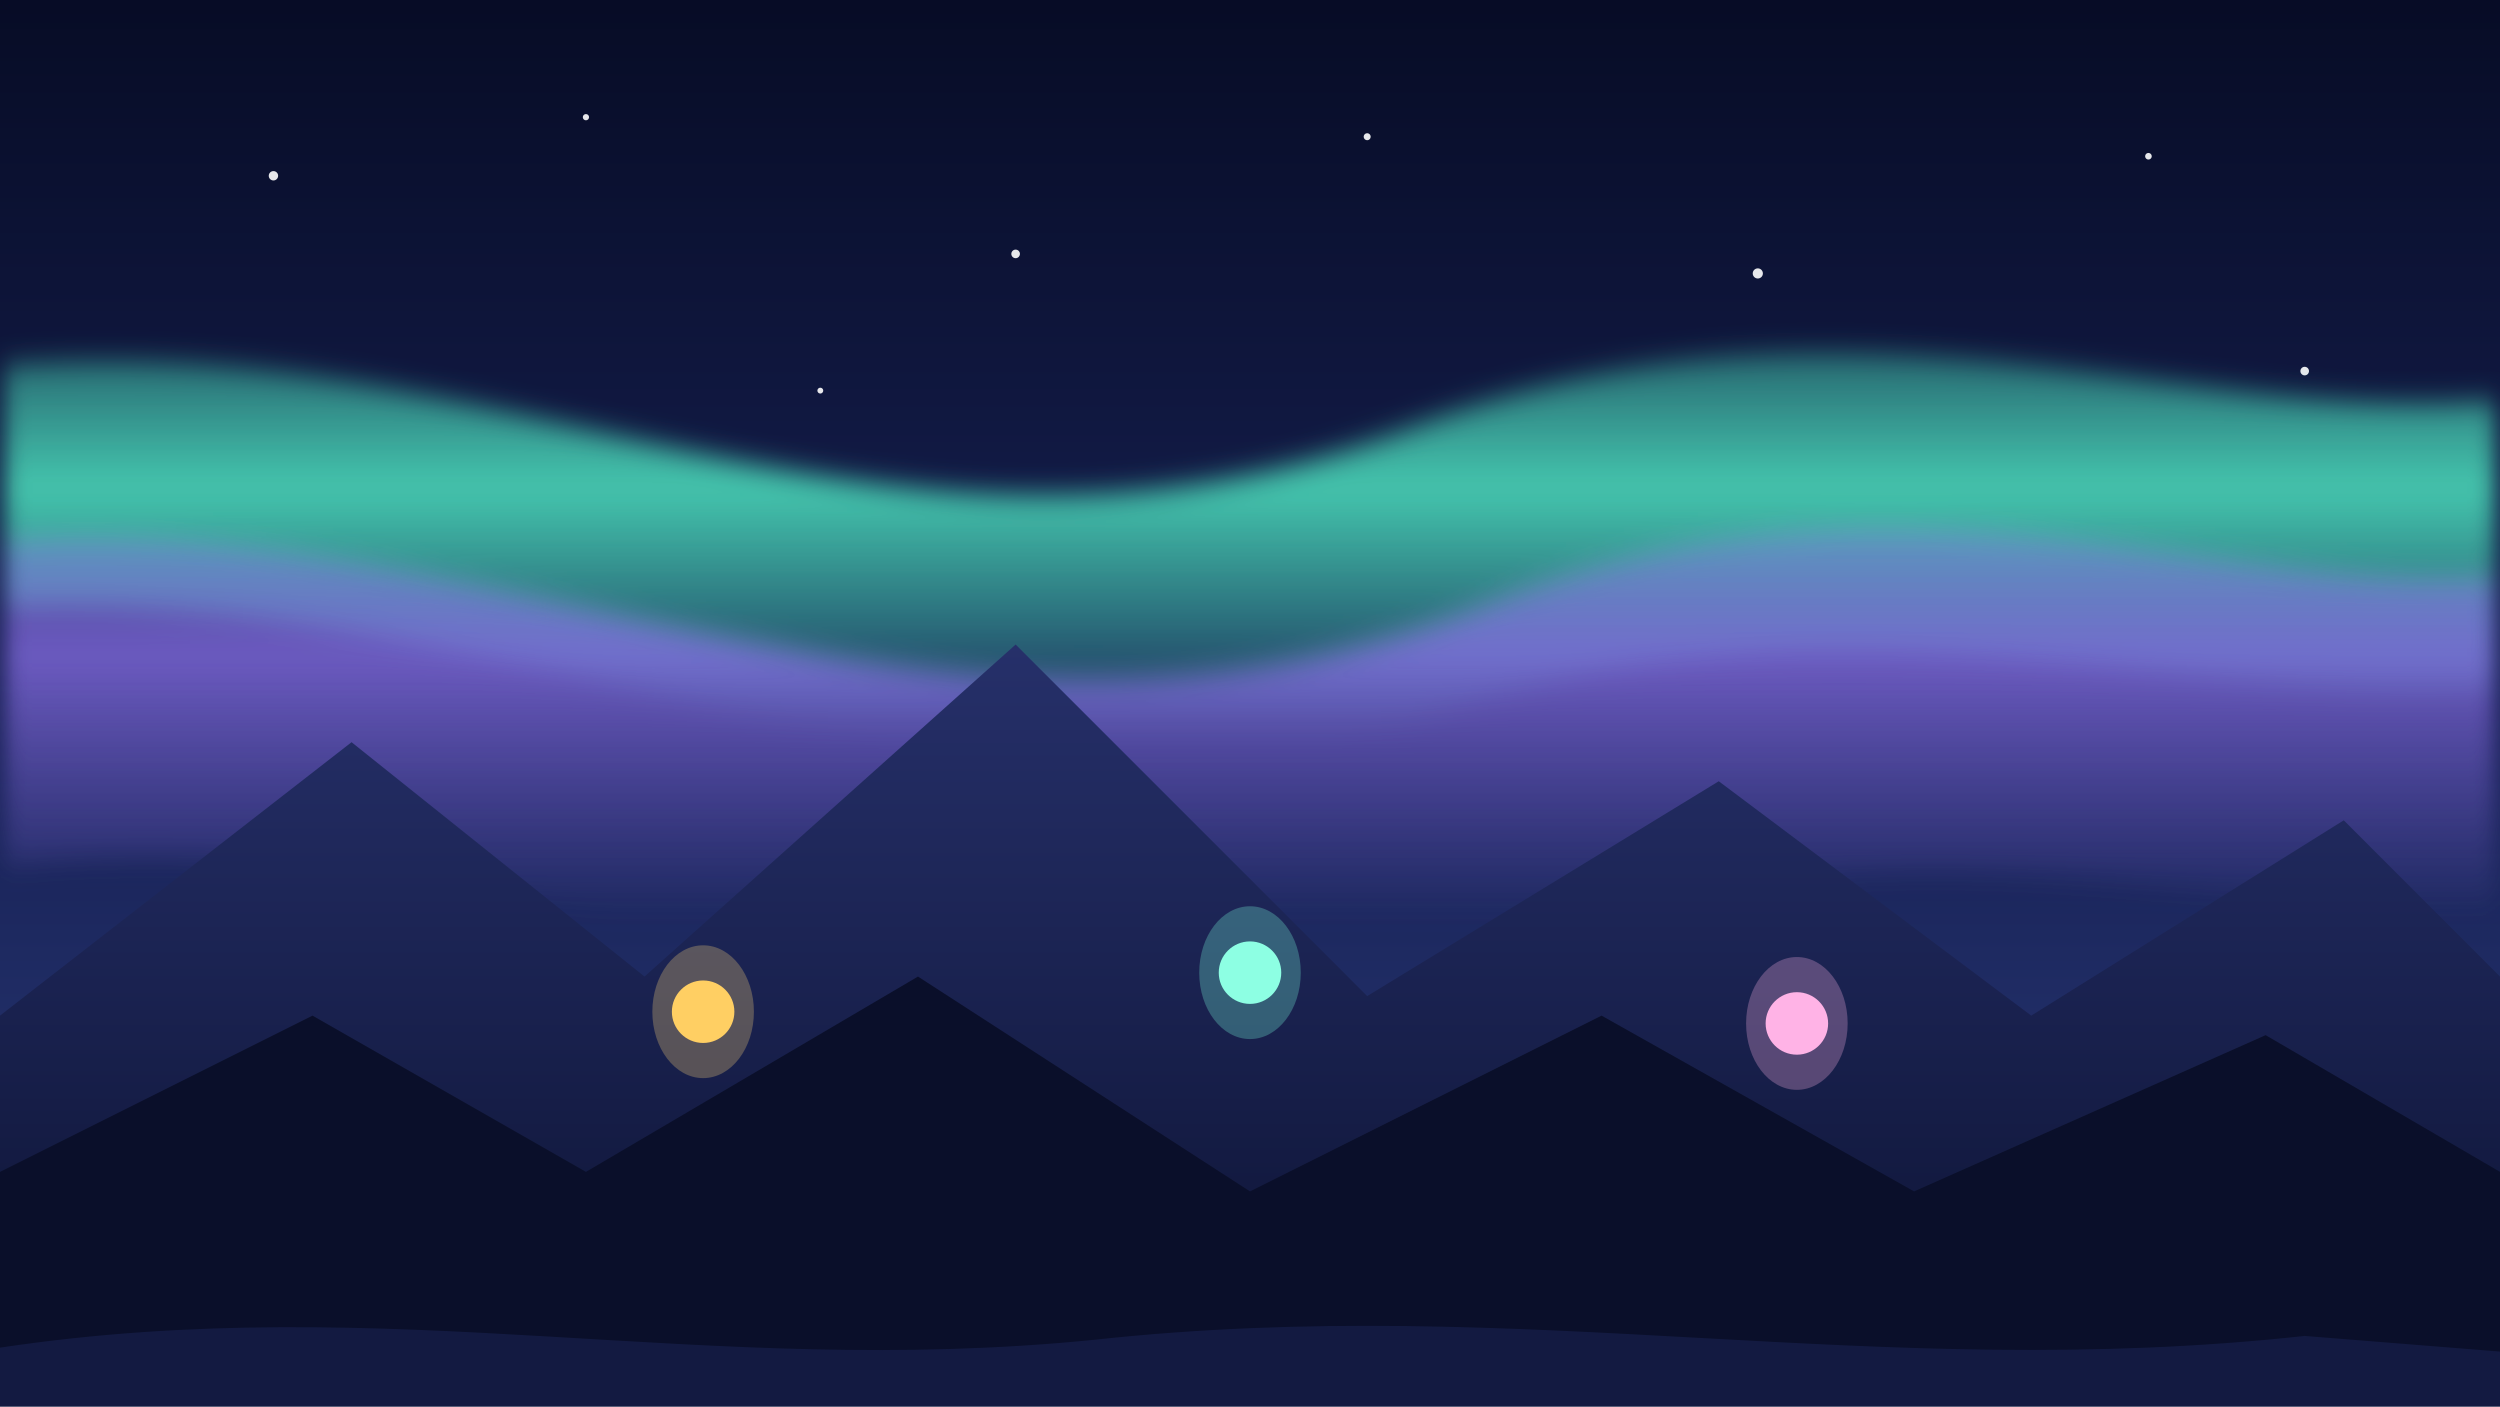
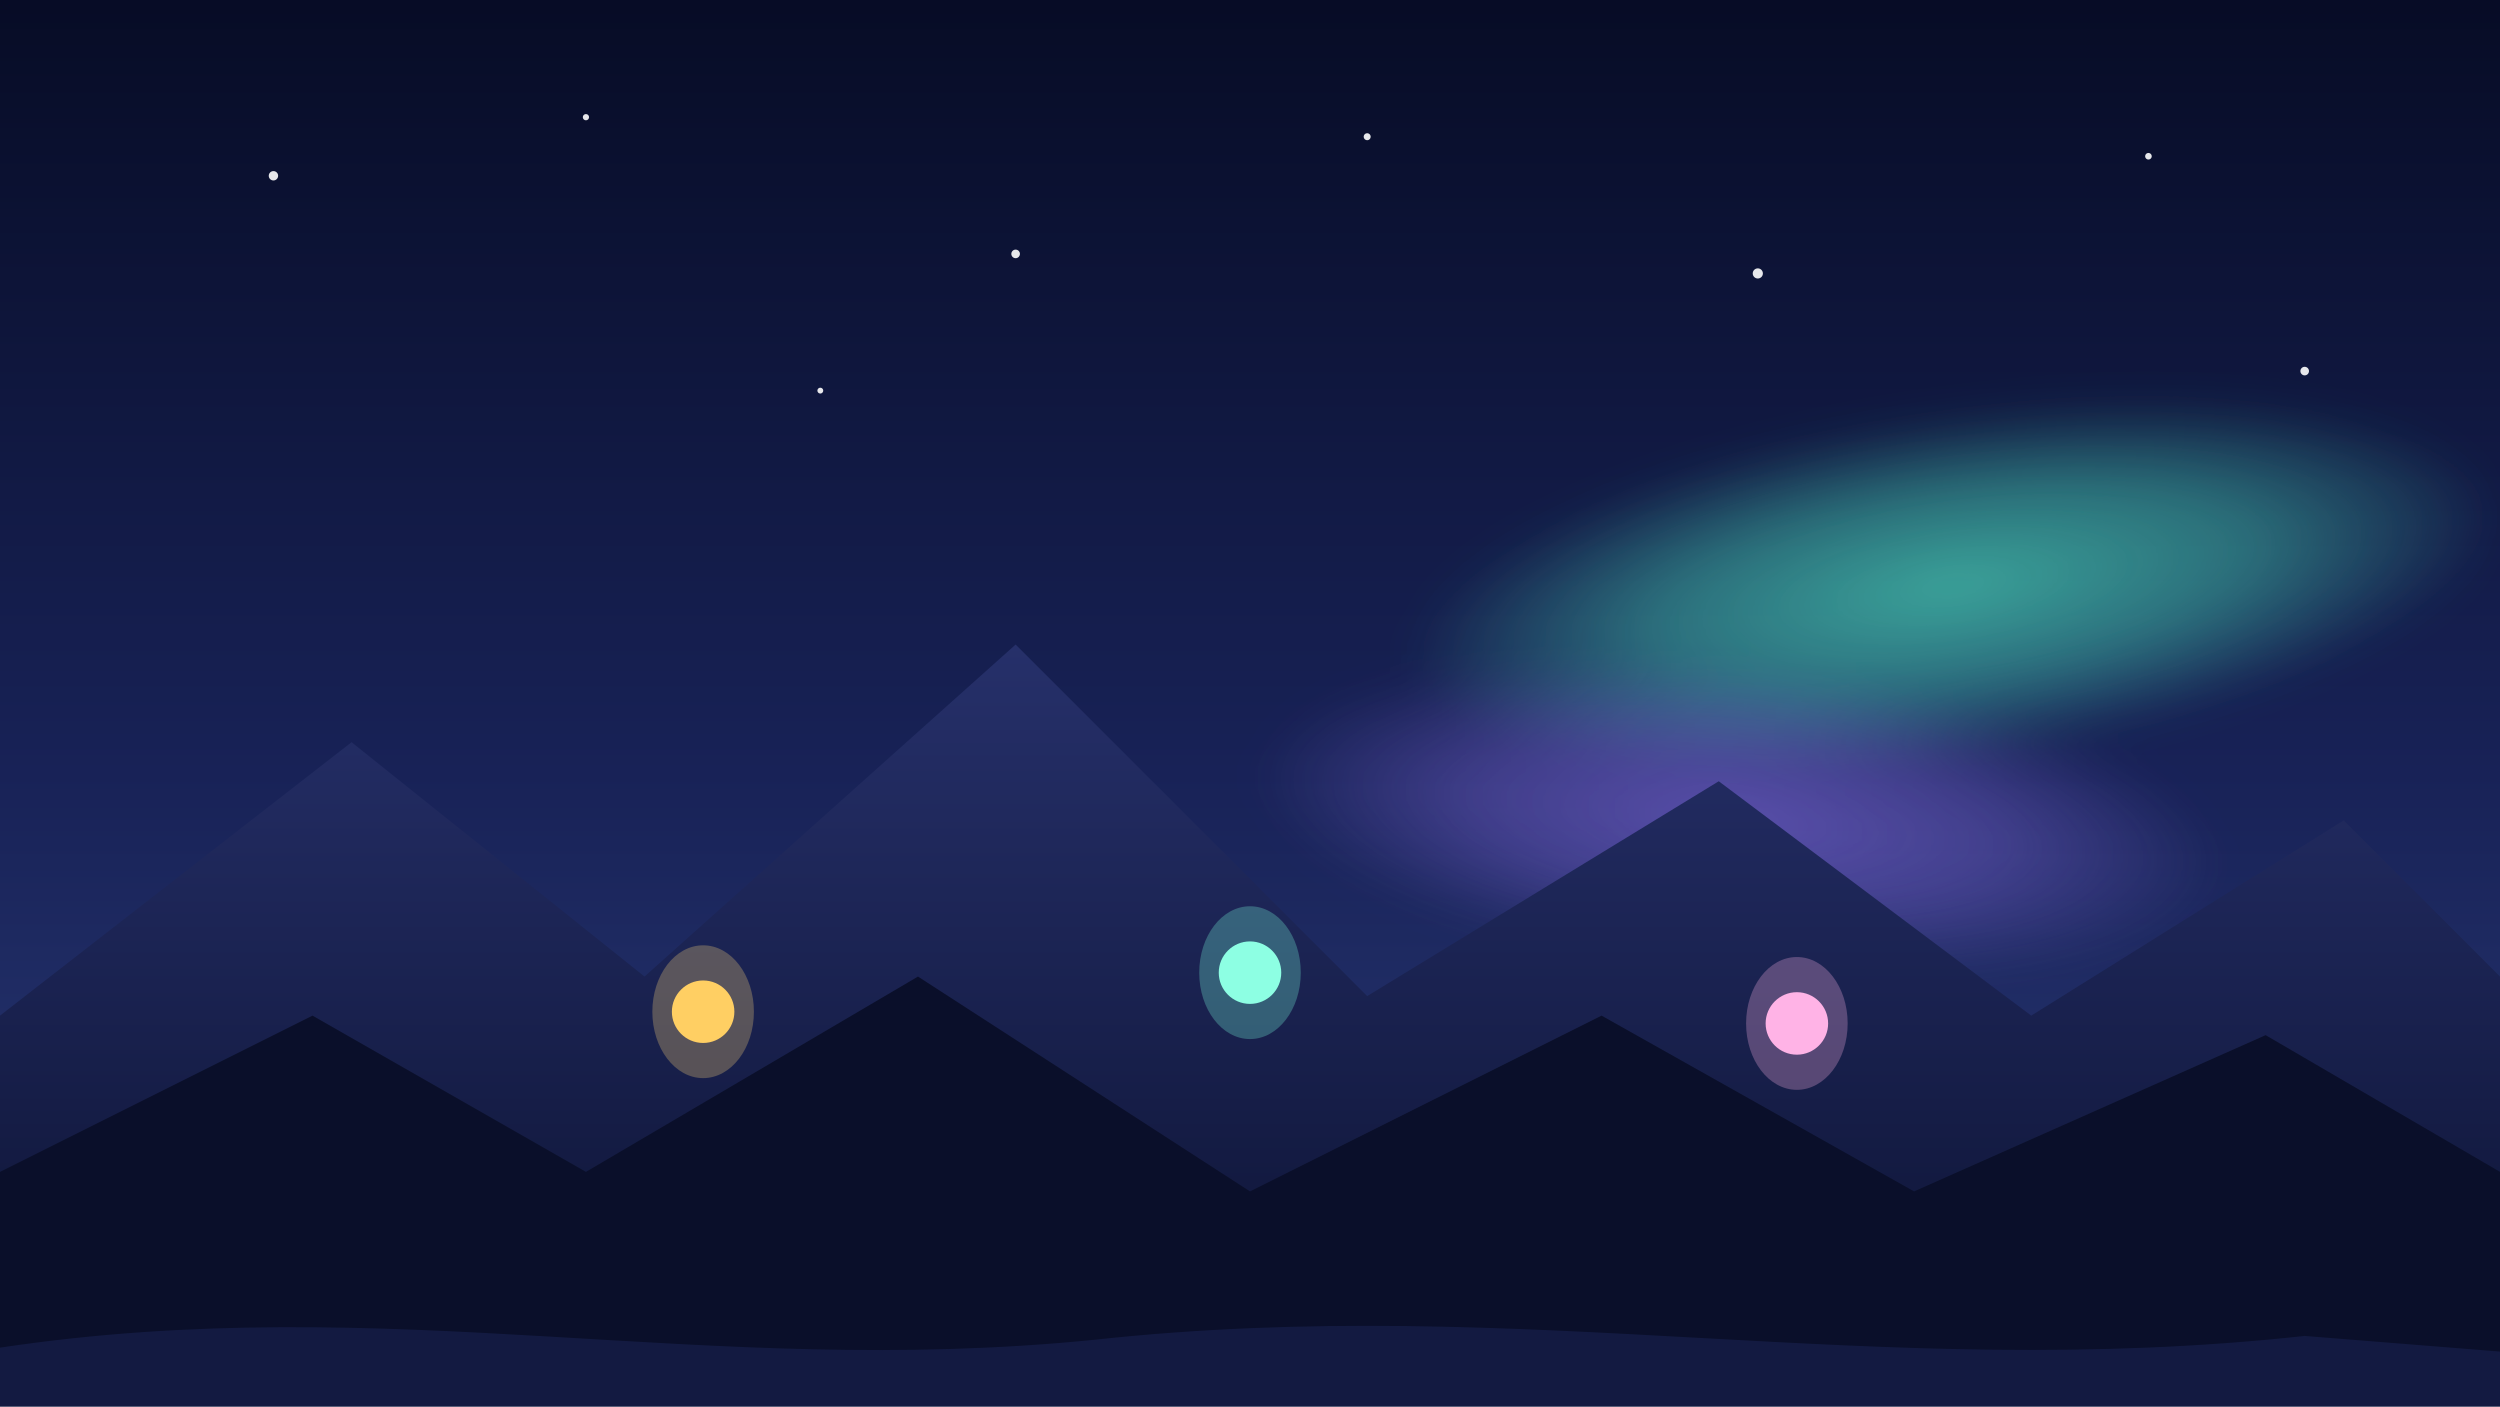
<svg xmlns="http://www.w3.org/2000/svg" viewBox="0 0 1280 720" width="1280" height="720" role="img" aria-label="极光庆典占位背景">
  <defs>
    <linearGradient id="night" x1="0" y1="0" x2="0" y2="1">
      <stop offset="0" stop-color="#070c26" />
      <stop offset="0.55" stop-color="#182257" />
      <stop offset="1" stop-color="#2c3d7a" />
    </linearGradient>
-     <linearGradient id="auroraA" gradientUnits="userSpaceOnUse" x1="0" y1="120" x2="0" y2="380">
-       <stop offset="0" stop-color="#54ffd0" stop-opacity="0" />
-       <stop offset="0.5" stop-color="#54ffd0" stop-opacity="0.75" />
+     <radialGradient id="auroraA" cx="0.5" cy="0.5" r="0.5">
+       <stop offset="0" stop-color="#54ffd0" stop-opacity="0.6" />
+       <stop offset="0.55" stop-color="#54ffd0" stop-opacity="0.36" />
      <stop offset="1" stop-color="#54ffd0" stop-opacity="0" />
-     </linearGradient>
-     <linearGradient id="auroraB" gradientUnits="userSpaceOnUse" x1="0" y1="200" x2="0" y2="470">
-       <stop offset="0" stop-color="#9b7bff" stop-opacity="0" />
-       <stop offset="0.5" stop-color="#9b7bff" stop-opacity="0.65" />
+     </radialGradient>
+     <radialGradient id="auroraB" cx="0.5" cy="0.5" r="0.5">
+       <stop offset="0" stop-color="#9b7bff" stop-opacity="0.5" />
+       <stop offset="0.55" stop-color="#9b7bff" stop-opacity="0.3" />
      <stop offset="1" stop-color="#9b7bff" stop-opacity="0" />
-     </linearGradient>
+     </radialGradient>
    <linearGradient id="mountain" x1="0" y1="0" x2="0" y2="1">
      <stop offset="0" stop-color="#26306a" />
      <stop offset="1" stop-color="#0b1130" />
    </linearGradient>
    <filter id="aurora-soft" x="-20%" y="-20%" width="140%" height="140%">
-       <feGaussianBlur stdDeviation="7" />
+       <feGaussianBlur stdDeviation="10" />
    </filter>
  </defs>
  <rect width="1280" height="720" fill="url(#night)" />
  <g fill="#ffffff" opacity="0.9">
    <circle cx="140" cy="90" r="2.4" />
    <circle cx="300" cy="60" r="1.6" />
    <circle cx="520" cy="130" r="2.2" />
    <circle cx="700" cy="70" r="1.8" />
    <circle cx="900" cy="140" r="2.6" />
    <circle cx="1100" cy="80" r="1.7" />
    <circle cx="1180" cy="190" r="2.2" />
    <circle cx="420" cy="200" r="1.5" />
  </g>
  <g filter="url(#aurora-soft)">
-     <path d="M-80 200 C 220 130 430 330 720 220 C 980 120 1160 250 1360 190 L 1360 340 C 1160 390 980 280 720 370 C 430 440 220 270 -80 320 Z" fill="url(#auroraA)" />
-     <path d="M-80 290 C 200 220 460 430 760 310 C 1010 210 1180 340 1360 280 L 1360 450 C 1180 500 1010 390 760 490 C 460 560 200 380 -80 460 Z" fill="url(#auroraB)" />
+     <ellipse cx="1000" cy="300" rx="280" ry="88" transform="rotate(-8 1000 300)" fill="url(#auroraA)" />
+     <ellipse cx="890" cy="420" rx="250" ry="78" transform="rotate(6 890 420)" fill="url(#auroraB)" />
  </g>
  <path d="M0 520 L180 380 L330 500 L520 330 L700 510 L880 400 L1040 520 L1200 420 L1280 500 L1280 720 L0 720 Z" fill="url(#mountain)" />
  <path d="M0 600 L160 520 L300 600 L470 500 L640 610 L820 520 L980 610 L1160 530 L1280 600 L1280 720 L0 720 Z" fill="#0a0f2a" />
  <g>
    <g transform="translate(360 560)">
      <ellipse cx="0" cy="-42" rx="26" ry="34" fill="#ffd77a" opacity="0.28" />
      <circle cx="0" cy="-42" r="16" fill="#ffcf63" />
    </g>
    <g transform="translate(640 540)">
      <ellipse cx="0" cy="-42" rx="26" ry="34" fill="#7bffdd" opacity="0.28" />
      <circle cx="0" cy="-42" r="16" fill="#8dffe3" />
    </g>
    <g transform="translate(920 566)">
      <ellipse cx="0" cy="-42" rx="26" ry="34" fill="#ffb3e6" opacity="0.28" />
      <circle cx="0" cy="-42" r="16" fill="#ffb3e6" />
    </g>
  </g>
  <path d="M0 690 C 200 660 360 706 560 686 C 780 662 960 708 1180 684 L1280 692 L1280 720 L0 720 Z" fill="#151d47" opacity="0.8" />
</svg>
